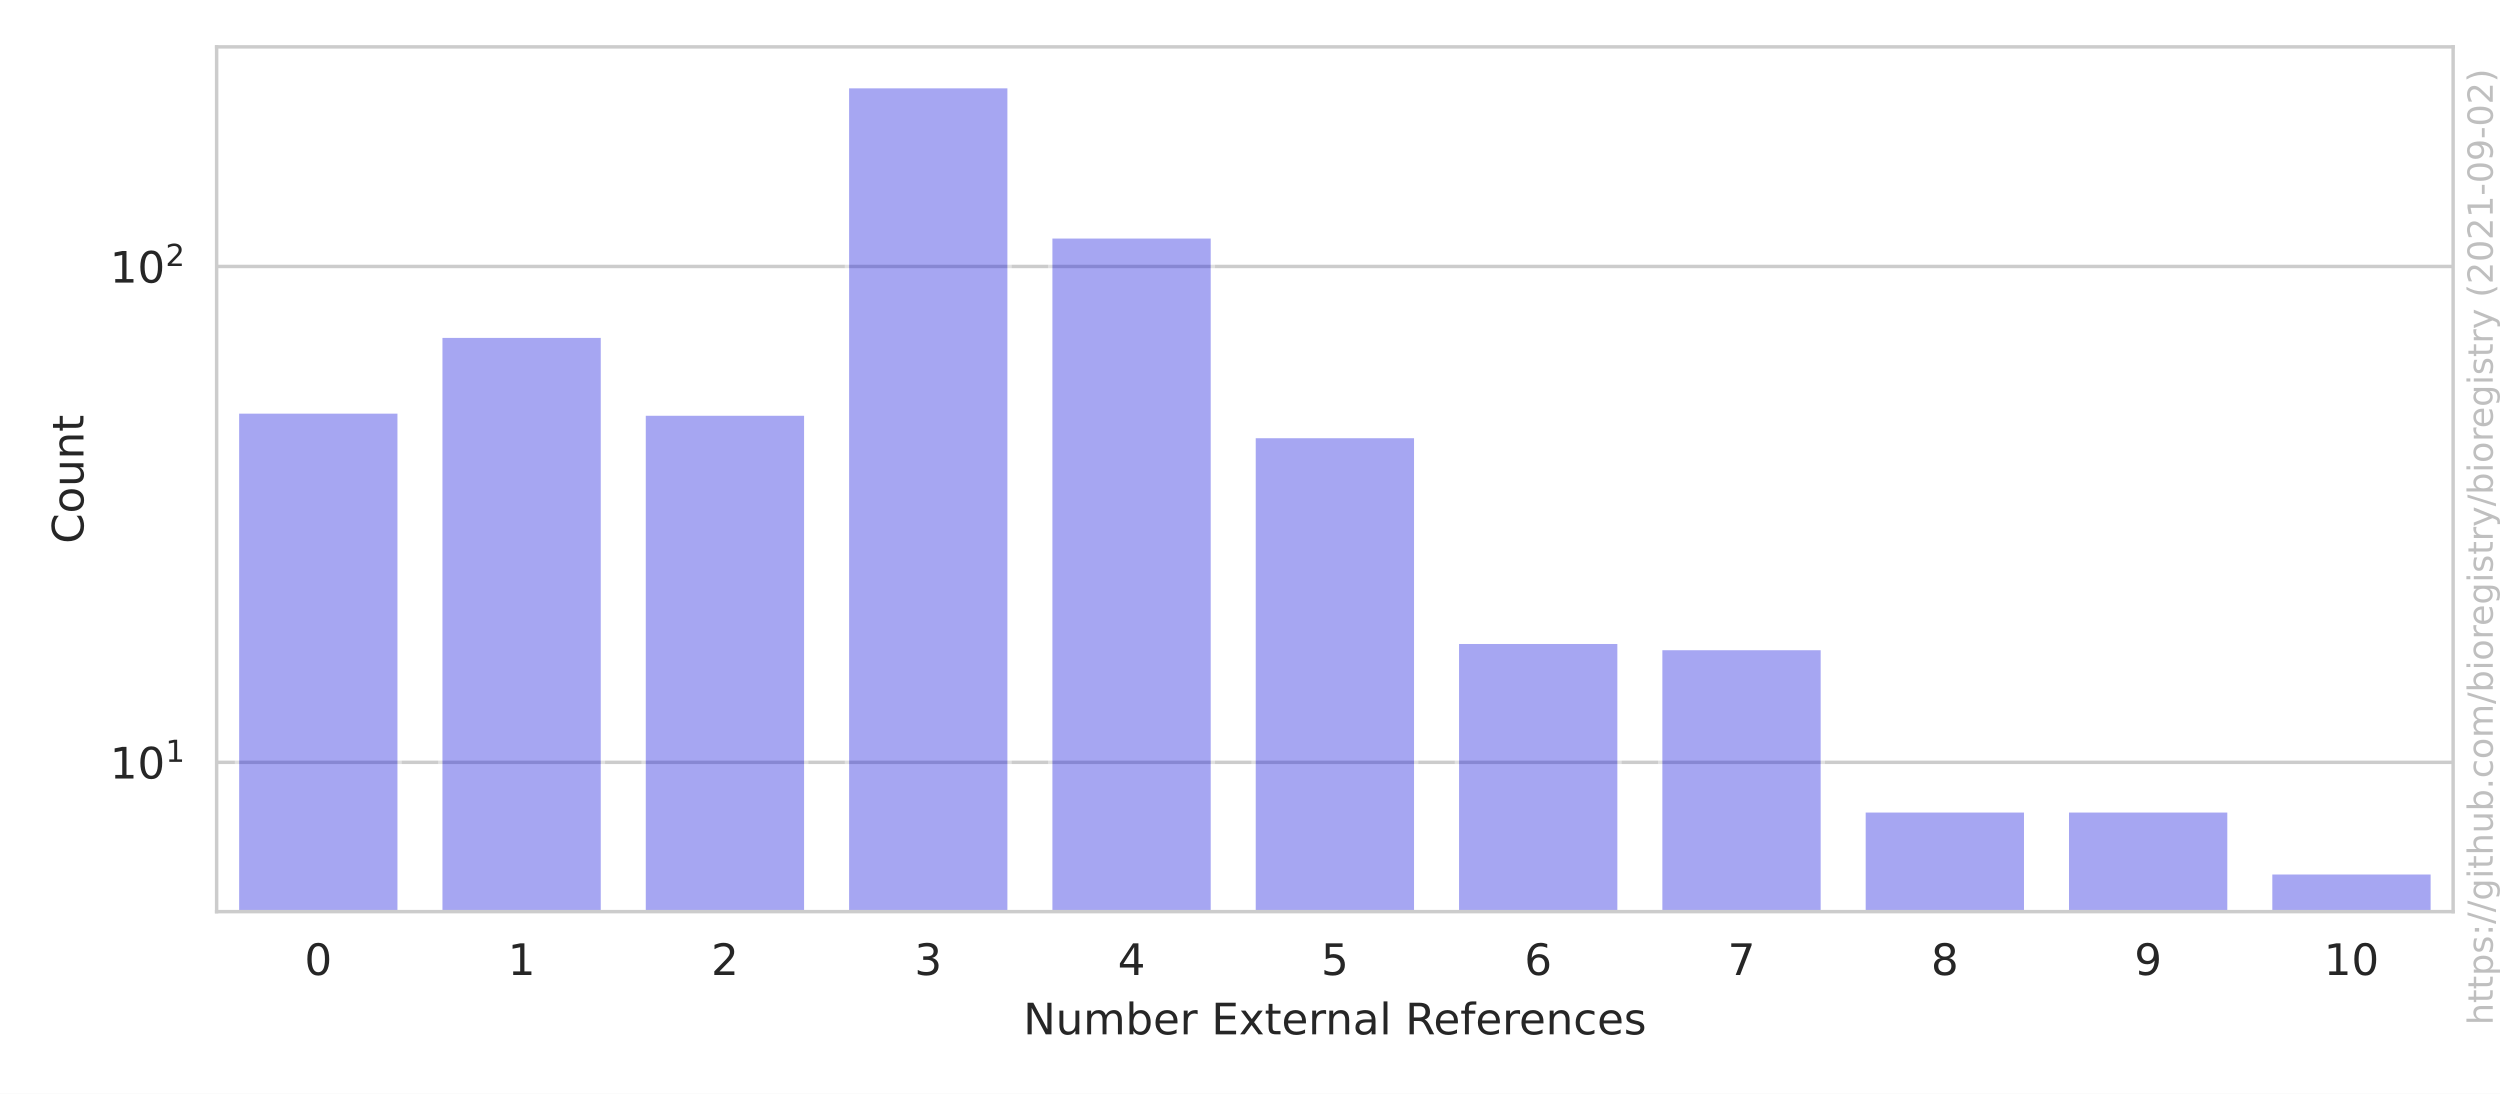
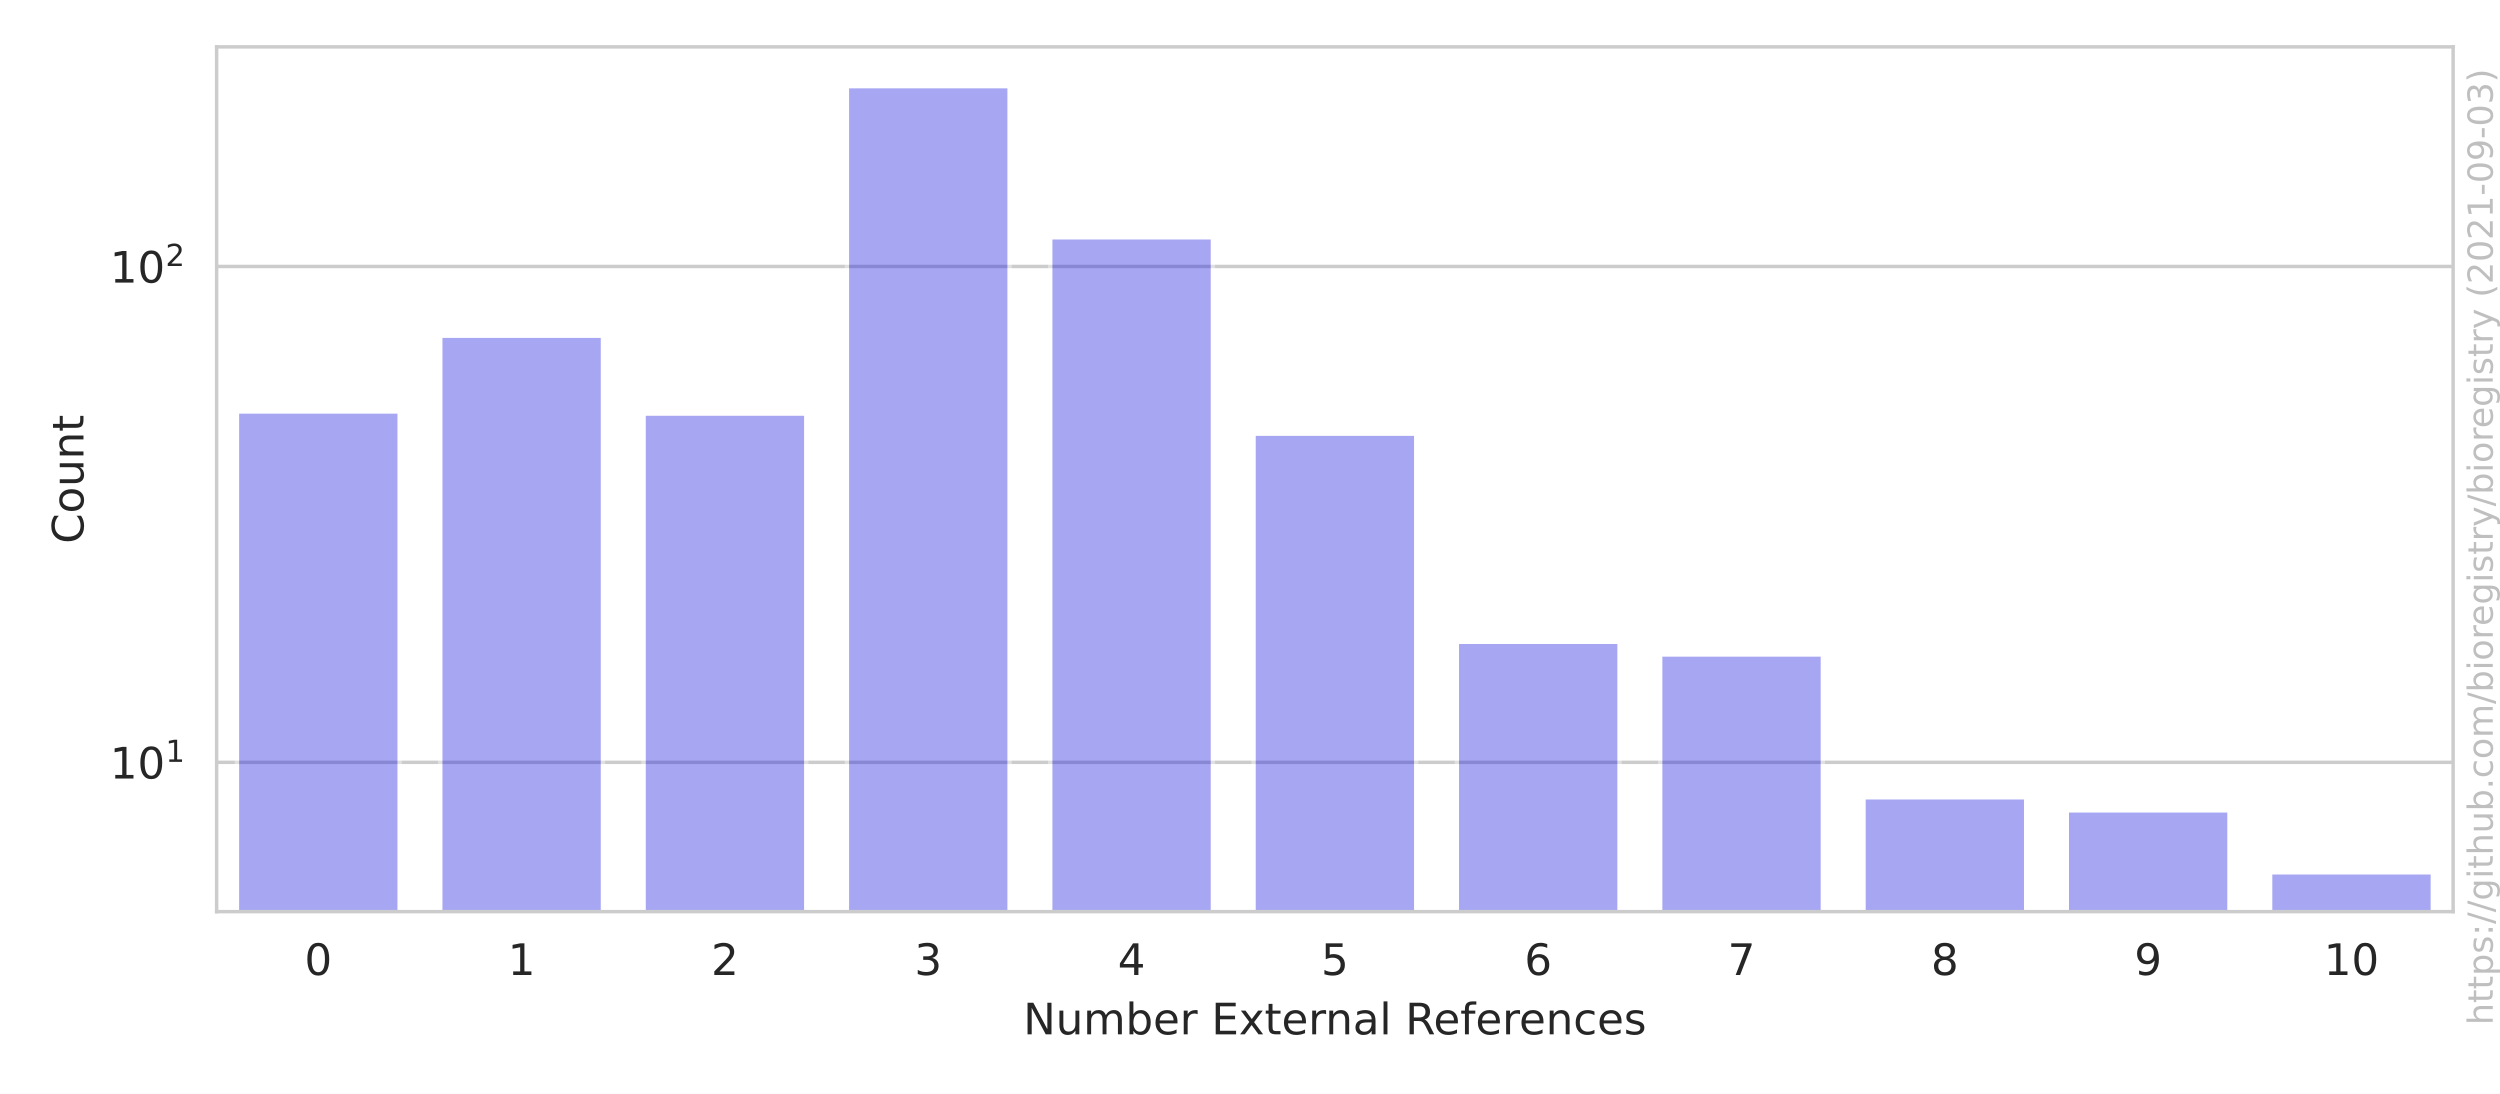
<svg xmlns="http://www.w3.org/2000/svg" xmlns:xlink="http://www.w3.org/1999/xlink" height="252pt" version="1.1" viewBox="0 0 576 252" width="576pt">
  <defs>
    <style type="text/css">*{stroke-linecap:butt;stroke-linejoin:round;}</style>
  </defs>
  <g id="figure_1">
    <g id="patch_1">
      <path d="M 0 252  L 576 252  L 576 0  L 0 0  z " style="fill:#ffffff;" />
    </g>
    <g id="axes_1">
      <g id="patch_2">
        <path d="M 49.913 210.04  L 565.2 210.04  L 565.2 10.8  L 49.913 10.8  z " style="fill:#ffffff;" />
      </g>
      <g id="matplotlib.axis_1">
        <g id="xtick_1">
          <g id="text_1">
            <g style="fill:#262626;" transform="translate(70.15359 224.6384)scale(0.1 -0.1)">
              <defs>
                <path d="M 2034 4250  Q 1547 4250 1301 3770  Q 1056 3291 1056 2328  Q 1056 1369 1301 889  Q 1547 409 2034 409  Q 2525 409 2770 889  Q 3016 1369 3016 2328  Q 3016 3291 2770 3770  Q 2525 4250 2034 4250  z M 2034 4750  Q 2819 4750 3233 4129  Q 3647 3509 3647 2328  Q 3647 1150 3233 529  Q 2819 -91 2034 -91  Q 1250 -91 836 529  Q 422 1150 422 2328  Q 422 3509 836 4129  Q 1250 4750 2034 4750  z " id="DejaVuSans-30" transform="scale(0.015625)" />
              </defs>
              <use xlink:href="#DejaVuSans-30" />
            </g>
          </g>
        </g>
        <g id="xtick_2">
          <g id="text_2">
            <g style="fill:#262626;" transform="translate(116.9979 224.6384)scale(0.1 -0.1)">
              <defs>
                <path d="M 794 531  L 1825 531  L 1825 4091  L 703 3866  L 703 4441  L 1819 4666  L 2450 4666  L 2450 531  L 3481 531  L 3481 0  L 794 0  L 794 531  z " id="DejaVuSans-31" transform="scale(0.015625)" />
              </defs>
              <use xlink:href="#DejaVuSans-31" />
            </g>
          </g>
        </g>
        <g id="xtick_3">
          <g id="text_3">
            <g style="fill:#262626;" transform="translate(163.8422 224.6384)scale(0.1 -0.1)">
              <defs>
                <path d="M 1228 531  L 3431 531  L 3431 0  L 469 0  L 469 531  Q 828 903 1448 1529  Q 2069 2156 2228 2338  Q 2531 2678 2651 2914  Q 2772 3150 2772 3378  Q 2772 3750 2511 3984  Q 2250 4219 1831 4219  Q 1534 4219 1204 4116  Q 875 4013 500 3803  L 500 4441  Q 881 4594 1212 4672  Q 1544 4750 1819 4750  Q 2544 4750 2975 4387  Q 3406 4025 3406 3419  Q 3406 3131 3298 2873  Q 3191 2616 2906 2266  Q 2828 2175 2409 1742  Q 1991 1309 1228 531  z " id="DejaVuSans-32" transform="scale(0.015625)" />
              </defs>
              <use xlink:href="#DejaVuSans-32" />
            </g>
          </g>
        </g>
        <g id="xtick_4">
          <g id="text_4">
            <g style="fill:#262626;" transform="translate(210.6865 224.6384)scale(0.1 -0.1)">
              <defs>
                <path d="M 2597 2516  Q 3050 2419 3304 2112  Q 3559 1806 3559 1356  Q 3559 666 3084 287  Q 2609 -91 1734 -91  Q 1441 -91 1130 -33  Q 819 25 488 141  L 488 750  Q 750 597 1062 519  Q 1375 441 1716 441  Q 2309 441 2620 675  Q 2931 909 2931 1356  Q 2931 1769 2642 2001  Q 2353 2234 1838 2234  L 1294 2234  L 1294 2753  L 1863 2753  Q 2328 2753 2575 2939  Q 2822 3125 2822 3475  Q 2822 3834 2567 4026  Q 2313 4219 1838 4219  Q 1578 4219 1281 4162  Q 984 4106 628 3988  L 628 4550  Q 988 4650 1302 4700  Q 1616 4750 1894 4750  Q 2613 4750 3031 4423  Q 3450 4097 3450 3541  Q 3450 3153 3228 2886  Q 3006 2619 2597 2516  z " id="DejaVuSans-33" transform="scale(0.015625)" />
              </defs>
              <use xlink:href="#DejaVuSans-33" />
            </g>
          </g>
        </g>
        <g id="xtick_5">
          <g id="text_5">
            <g style="fill:#262626;" transform="translate(257.5308 224.6384)scale(0.1 -0.1)">
              <defs>
                <path d="M 2419 4116  L 825 1625  L 2419 1625  L 2419 4116  z M 2253 4666  L 3047 4666  L 3047 1625  L 3713 1625  L 3713 1100  L 3047 1100  L 3047 0  L 2419 0  L 2419 1100  L 313 1100  L 313 1709  L 2253 4666  z " id="DejaVuSans-34" transform="scale(0.015625)" />
              </defs>
              <use xlink:href="#DejaVuSans-34" />
            </g>
          </g>
        </g>
        <g id="xtick_6">
          <g id="text_6">
            <g style="fill:#262626;" transform="translate(304.3751 224.6384)scale(0.1 -0.1)">
              <defs>
                <path d="M 691 4666  L 3169 4666  L 3169 4134  L 1269 4134  L 1269 2991  Q 1406 3038 1543 3061  Q 1681 3084 1819 3084  Q 2600 3084 3056 2656  Q 3513 2228 3513 1497  Q 3513 744 3044 326  Q 2575 -91 1722 -91  Q 1428 -91 1123 -41  Q 819 9 494 109  L 494 744  Q 775 591 1075 516  Q 1375 441 1709 441  Q 2250 441 2565 725  Q 2881 1009 2881 1497  Q 2881 1984 2565 2268  Q 2250 2553 1709 2553  Q 1456 2553 1204 2497  Q 953 2441 691 2322  L 691 4666  z " id="DejaVuSans-35" transform="scale(0.015625)" />
              </defs>
              <use xlink:href="#DejaVuSans-35" />
            </g>
          </g>
        </g>
        <g id="xtick_7">
          <g id="text_7">
            <g style="fill:#262626;" transform="translate(351.2194 224.6384)scale(0.1 -0.1)">
              <defs>
                <path d="M 2113 2584  Q 1688 2584 1439 2293  Q 1191 2003 1191 1497  Q 1191 994 1439 701  Q 1688 409 2113 409  Q 2538 409 2786 701  Q 3034 994 3034 1497  Q 3034 2003 2786 2293  Q 2538 2584 2113 2584  z M 3366 4563  L 3366 3988  Q 3128 4100 2886 4159  Q 2644 4219 2406 4219  Q 1781 4219 1451 3797  Q 1122 3375 1075 2522  Q 1259 2794 1537 2939  Q 1816 3084 2150 3084  Q 2853 3084 3261 2657  Q 3669 2231 3669 1497  Q 3669 778 3244 343  Q 2819 -91 2113 -91  Q 1303 -91 875 529  Q 447 1150 447 2328  Q 447 3434 972 4092  Q 1497 4750 2381 4750  Q 2619 4750 2861 4703  Q 3103 4656 3366 4563  z " id="DejaVuSans-36" transform="scale(0.015625)" />
              </defs>
              <use xlink:href="#DejaVuSans-36" />
            </g>
          </g>
        </g>
        <g id="xtick_8">
          <g id="text_8">
            <g style="fill:#262626;" transform="translate(398.0637 224.6384)scale(0.1 -0.1)">
              <defs>
                <path d="M 525 4666  L 3525 4666  L 3525 4397  L 1831 0  L 1172 0  L 2766 4134  L 525 4134  L 525 4666  z " id="DejaVuSans-37" transform="scale(0.015625)" />
              </defs>
              <use xlink:href="#DejaVuSans-37" />
            </g>
          </g>
        </g>
        <g id="xtick_9">
          <g id="text_9">
            <g style="fill:#262626;" transform="translate(444.908 224.6384)scale(0.1 -0.1)">
              <defs>
                <path d="M 2034 2216  Q 1584 2216 1326 1975  Q 1069 1734 1069 1313  Q 1069 891 1326 650  Q 1584 409 2034 409  Q 2484 409 2743 651  Q 3003 894 3003 1313  Q 3003 1734 2745 1975  Q 2488 2216 2034 2216  z M 1403 2484  Q 997 2584 770 2862  Q 544 3141 544 3541  Q 544 4100 942 4425  Q 1341 4750 2034 4750  Q 2731 4750 3128 4425  Q 3525 4100 3525 3541  Q 3525 3141 3298 2862  Q 3072 2584 2669 2484  Q 3125 2378 3379 2068  Q 3634 1759 3634 1313  Q 3634 634 3220 271  Q 2806 -91 2034 -91  Q 1263 -91 848 271  Q 434 634 434 1313  Q 434 1759 690 2068  Q 947 2378 1403 2484  z M 1172 3481  Q 1172 3119 1398 2916  Q 1625 2713 2034 2713  Q 2441 2713 2670 2916  Q 2900 3119 2900 3481  Q 2900 3844 2670 4047  Q 2441 4250 2034 4250  Q 1625 4250 1398 4047  Q 1172 3844 1172 3481  z " id="DejaVuSans-38" transform="scale(0.015625)" />
              </defs>
              <use xlink:href="#DejaVuSans-38" />
            </g>
          </g>
        </g>
        <g id="xtick_10">
          <g id="text_10">
            <g style="fill:#262626;" transform="translate(491.7523 224.6384)scale(0.1 -0.1)">
              <defs>
                <path d="M 703 97  L 703 672  Q 941 559 1184 500  Q 1428 441 1663 441  Q 2288 441 2617 861  Q 2947 1281 2994 2138  Q 2813 1869 2534 1725  Q 2256 1581 1919 1581  Q 1219 1581 811 2004  Q 403 2428 403 3163  Q 403 3881 828 4315  Q 1253 4750 1959 4750  Q 2769 4750 3195 4129  Q 3622 3509 3622 2328  Q 3622 1225 3098 567  Q 2575 -91 1691 -91  Q 1453 -91 1209 -44  Q 966 3 703 97  z M 1959 2075  Q 2384 2075 2632 2365  Q 2881 2656 2881 3163  Q 2881 3666 2632 3958  Q 2384 4250 1959 4250  Q 1534 4250 1286 3958  Q 1038 3666 1038 3163  Q 1038 2656 1286 2365  Q 1534 2075 1959 2075  z " id="DejaVuSans-39" transform="scale(0.015625)" />
              </defs>
              <use xlink:href="#DejaVuSans-39" />
            </g>
          </g>
        </g>
        <g id="xtick_11">
          <g id="text_11">
            <g style="fill:#262626;" transform="translate(535.4153 224.6384)scale(0.1 -0.1)">
              <use xlink:href="#DejaVuSans-31" />
              <use x="63.623" xlink:href="#DejaVuSans-30" />
            </g>
          </g>
        </g>
        <g id="text_12">
          <g style="fill:#262626;" transform="translate(235.7657 238.3166)scale(0.1 -0.1)">
            <defs>
              <path d="M 628 4666  L 1478 4666  L 3547 763  L 3547 4666  L 4159 4666  L 4159 0  L 3309 0  L 1241 3903  L 1241 0  L 628 0  L 628 4666  z " id="DejaVuSans-4e" transform="scale(0.015625)" />
              <path d="M 544 1381  L 544 3500  L 1119 3500  L 1119 1403  Q 1119 906 1312 657  Q 1506 409 1894 409  Q 2359 409 2629 706  Q 2900 1003 2900 1516  L 2900 3500  L 3475 3500  L 3475 0  L 2900 0  L 2900 538  Q 2691 219 2414 64  Q 2138 -91 1772 -91  Q 1169 -91 856 284  Q 544 659 544 1381  z M 1991 3584  L 1991 3584  z " id="DejaVuSans-75" transform="scale(0.015625)" />
              <path d="M 3328 2828  Q 3544 3216 3844 3400  Q 4144 3584 4550 3584  Q 5097 3584 5394 3201  Q 5691 2819 5691 2113  L 5691 0  L 5113 0  L 5113 2094  Q 5113 2597 4934 2840  Q 4756 3084 4391 3084  Q 3944 3084 3684 2787  Q 3425 2491 3425 1978  L 3425 0  L 2847 0  L 2847 2094  Q 2847 2600 2669 2842  Q 2491 3084 2119 3084  Q 1678 3084 1418 2786  Q 1159 2488 1159 1978  L 1159 0  L 581 0  L 581 3500  L 1159 3500  L 1159 2956  Q 1356 3278 1631 3431  Q 1906 3584 2284 3584  Q 2666 3584 2933 3390  Q 3200 3197 3328 2828  z " id="DejaVuSans-6d" transform="scale(0.015625)" />
              <path d="M 3116 1747  Q 3116 2381 2855 2742  Q 2594 3103 2138 3103  Q 1681 3103 1420 2742  Q 1159 2381 1159 1747  Q 1159 1113 1420 752  Q 1681 391 2138 391  Q 2594 391 2855 752  Q 3116 1113 3116 1747  z M 1159 2969  Q 1341 3281 1617 3432  Q 1894 3584 2278 3584  Q 2916 3584 3314 3078  Q 3713 2572 3713 1747  Q 3713 922 3314 415  Q 2916 -91 2278 -91  Q 1894 -91 1617 61  Q 1341 213 1159 525  L 1159 0  L 581 0  L 581 4863  L 1159 4863  L 1159 2969  z " id="DejaVuSans-62" transform="scale(0.015625)" />
              <path d="M 3597 1894  L 3597 1613  L 953 1613  Q 991 1019 1311 708  Q 1631 397 2203 397  Q 2534 397 2845 478  Q 3156 559 3463 722  L 3463 178  Q 3153 47 2828 -22  Q 2503 -91 2169 -91  Q 1331 -91 842 396  Q 353 884 353 1716  Q 353 2575 817 3079  Q 1281 3584 2069 3584  Q 2775 3584 3186 3129  Q 3597 2675 3597 1894  z M 3022 2063  Q 3016 2534 2758 2815  Q 2500 3097 2075 3097  Q 1594 3097 1305 2825  Q 1016 2553 972 2059  L 3022 2063  z " id="DejaVuSans-65" transform="scale(0.015625)" />
              <path d="M 2631 2963  Q 2534 3019 2420 3045  Q 2306 3072 2169 3072  Q 1681 3072 1420 2755  Q 1159 2438 1159 1844  L 1159 0  L 581 0  L 581 3500  L 1159 3500  L 1159 2956  Q 1341 3275 1631 3429  Q 1922 3584 2338 3584  Q 2397 3584 2469 3576  Q 2541 3569 2628 3553  L 2631 2963  z " id="DejaVuSans-72" transform="scale(0.015625)" />
              <path id="DejaVuSans-20" transform="scale(0.015625)" />
              <path d="M 628 4666  L 3578 4666  L 3578 4134  L 1259 4134  L 1259 2753  L 3481 2753  L 3481 2222  L 1259 2222  L 1259 531  L 3634 531  L 3634 0  L 628 0  L 628 4666  z " id="DejaVuSans-45" transform="scale(0.015625)" />
              <path d="M 3513 3500  L 2247 1797  L 3578 0  L 2900 0  L 1881 1375  L 863 0  L 184 0  L 1544 1831  L 300 3500  L 978 3500  L 1906 2253  L 2834 3500  L 3513 3500  z " id="DejaVuSans-78" transform="scale(0.015625)" />
              <path d="M 1172 4494  L 1172 3500  L 2356 3500  L 2356 3053  L 1172 3053  L 1172 1153  Q 1172 725 1289 603  Q 1406 481 1766 481  L 2356 481  L 2356 0  L 1766 0  Q 1100 0 847 248  Q 594 497 594 1153  L 594 3053  L 172 3053  L 172 3500  L 594 3500  L 594 4494  L 1172 4494  z " id="DejaVuSans-74" transform="scale(0.015625)" />
              <path d="M 3513 2113  L 3513 0  L 2938 0  L 2938 2094  Q 2938 2591 2744 2837  Q 2550 3084 2163 3084  Q 1697 3084 1428 2787  Q 1159 2491 1159 1978  L 1159 0  L 581 0  L 581 3500  L 1159 3500  L 1159 2956  Q 1366 3272 1645 3428  Q 1925 3584 2291 3584  Q 2894 3584 3203 3211  Q 3513 2838 3513 2113  z " id="DejaVuSans-6e" transform="scale(0.015625)" />
              <path d="M 2194 1759  Q 1497 1759 1228 1600  Q 959 1441 959 1056  Q 959 750 1161 570  Q 1363 391 1709 391  Q 2188 391 2477 730  Q 2766 1069 2766 1631  L 2766 1759  L 2194 1759  z M 3341 1997  L 3341 0  L 2766 0  L 2766 531  Q 2569 213 2275 61  Q 1981 -91 1556 -91  Q 1019 -91 701 211  Q 384 513 384 1019  Q 384 1609 779 1909  Q 1175 2209 1959 2209  L 2766 2209  L 2766 2266  Q 2766 2663 2505 2880  Q 2244 3097 1772 3097  Q 1472 3097 1187 3025  Q 903 2953 641 2809  L 641 3341  Q 956 3463 1253 3523  Q 1550 3584 1831 3584  Q 2591 3584 2966 3190  Q 3341 2797 3341 1997  z " id="DejaVuSans-61" transform="scale(0.015625)" />
              <path d="M 603 4863  L 1178 4863  L 1178 0  L 603 0  L 603 4863  z " id="DejaVuSans-6c" transform="scale(0.015625)" />
              <path d="M 2841 2188  Q 3044 2119 3236 1894  Q 3428 1669 3622 1275  L 4263 0  L 3584 0  L 2988 1197  Q 2756 1666 2539 1819  Q 2322 1972 1947 1972  L 1259 1972  L 1259 0  L 628 0  L 628 4666  L 2053 4666  Q 2853 4666 3247 4331  Q 3641 3997 3641 3322  Q 3641 2881 3436 2590  Q 3231 2300 2841 2188  z M 1259 4147  L 1259 2491  L 2053 2491  Q 2509 2491 2742 2702  Q 2975 2913 2975 3322  Q 2975 3731 2742 3939  Q 2509 4147 2053 4147  L 1259 4147  z " id="DejaVuSans-52" transform="scale(0.015625)" />
              <path d="M 2375 4863  L 2375 4384  L 1825 4384  Q 1516 4384 1395 4259  Q 1275 4134 1275 3809  L 1275 3500  L 2222 3500  L 2222 3053  L 1275 3053  L 1275 0  L 697 0  L 697 3053  L 147 3053  L 147 3500  L 697 3500  L 697 3744  Q 697 4328 969 4595  Q 1241 4863 1831 4863  L 2375 4863  z " id="DejaVuSans-66" transform="scale(0.015625)" />
              <path d="M 3122 3366  L 3122 2828  Q 2878 2963 2633 3030  Q 2388 3097 2138 3097  Q 1578 3097 1268 2742  Q 959 2388 959 1747  Q 959 1106 1268 751  Q 1578 397 2138 397  Q 2388 397 2633 464  Q 2878 531 3122 666  L 3122 134  Q 2881 22 2623 -34  Q 2366 -91 2075 -91  Q 1284 -91 818 406  Q 353 903 353 1747  Q 353 2603 823 3093  Q 1294 3584 2113 3584  Q 2378 3584 2631 3529  Q 2884 3475 3122 3366  z " id="DejaVuSans-63" transform="scale(0.015625)" />
              <path d="M 2834 3397  L 2834 2853  Q 2591 2978 2328 3040  Q 2066 3103 1784 3103  Q 1356 3103 1142 2972  Q 928 2841 928 2578  Q 928 2378 1081 2264  Q 1234 2150 1697 2047  L 1894 2003  Q 2506 1872 2764 1633  Q 3022 1394 3022 966  Q 3022 478 2636 193  Q 2250 -91 1575 -91  Q 1294 -91 989 -36  Q 684 19 347 128  L 347 722  Q 666 556 975 473  Q 1284 391 1588 391  Q 1994 391 2212 530  Q 2431 669 2431 922  Q 2431 1156 2273 1281  Q 2116 1406 1581 1522  L 1381 1569  Q 847 1681 609 1914  Q 372 2147 372 2553  Q 372 3047 722 3315  Q 1072 3584 1716 3584  Q 2034 3584 2315 3537  Q 2597 3491 2834 3397  z " id="DejaVuSans-73" transform="scale(0.015625)" />
            </defs>
            <use xlink:href="#DejaVuSans-4e" />
            <use x="74.805" xlink:href="#DejaVuSans-75" />
            <use x="138.184" xlink:href="#DejaVuSans-6d" />
            <use x="235.596" xlink:href="#DejaVuSans-62" />
            <use x="299.072" xlink:href="#DejaVuSans-65" />
            <use x="360.596" xlink:href="#DejaVuSans-72" />
            <use x="401.709" xlink:href="#DejaVuSans-20" />
            <use x="433.496" xlink:href="#DejaVuSans-45" />
            <use x="496.68" xlink:href="#DejaVuSans-78" />
            <use x="555.859" xlink:href="#DejaVuSans-74" />
            <use x="595.068" xlink:href="#DejaVuSans-65" />
            <use x="656.592" xlink:href="#DejaVuSans-72" />
            <use x="695.955" xlink:href="#DejaVuSans-6e" />
            <use x="759.334" xlink:href="#DejaVuSans-61" />
            <use x="820.613" xlink:href="#DejaVuSans-6c" />
            <use x="848.396" xlink:href="#DejaVuSans-20" />
            <use x="880.184" xlink:href="#DejaVuSans-52" />
            <use x="945.166" xlink:href="#DejaVuSans-65" />
            <use x="1006.689" xlink:href="#DejaVuSans-66" />
            <use x="1041.895" xlink:href="#DejaVuSans-65" />
            <use x="1103.418" xlink:href="#DejaVuSans-72" />
            <use x="1142.281" xlink:href="#DejaVuSans-65" />
            <use x="1203.805" xlink:href="#DejaVuSans-6e" />
            <use x="1267.184" xlink:href="#DejaVuSans-63" />
            <use x="1322.164" xlink:href="#DejaVuSans-65" />
            <use x="1383.688" xlink:href="#DejaVuSans-73" />
          </g>
        </g>
      </g>
      <g id="matplotlib.axis_2">
        <g id="ytick_1">
          <g id="line2d_1">
            <path clip-path="url(#p1737fb0132)" d="M 49.913 175.639  L 565.2 175.639  " style="fill:none;stroke:#cccccc;stroke-linecap:round;stroke-width:0.8;" />
          </g>
          <g id="text_13">
            <g style="fill:#262626;" transform="translate(25.31268 179.4383)scale(0.1 -0.1)">
              <use transform="translate(0 0.684375)" xlink:href="#DejaVuSans-31" />
              <use transform="translate(63.62305 0.684375)" xlink:href="#DejaVuSans-30" />
              <use transform="translate(128.2031 38.96563)scale(0.7)" xlink:href="#DejaVuSans-31" />
            </g>
          </g>
        </g>
        <g id="ytick_2">
          <g id="line2d_2">
            <path clip-path="url(#p1737fb0132)" d="M 49.913 61.396  L 565.2 61.396  " style="fill:none;stroke:#cccccc;stroke-linecap:round;stroke-width:0.8;" />
          </g>
          <g id="text_14">
            <g style="fill:#262626;" transform="translate(25.31268 65.19559)scale(0.1 -0.1)">
              <use transform="translate(0 0.765625)" xlink:href="#DejaVuSans-31" />
              <use transform="translate(63.62305 0.765625)" xlink:href="#DejaVuSans-30" />
              <use transform="translate(128.2031 39.04688)scale(0.7)" xlink:href="#DejaVuSans-32" />
            </g>
          </g>
        </g>
        <g id="ytick_3" />
        <g id="ytick_4" />
        <g id="ytick_5" />
        <g id="ytick_6" />
        <g id="ytick_7" />
        <g id="ytick_8" />
        <g id="ytick_9" />
        <g id="ytick_10" />
        <g id="ytick_11" />
        <g id="ytick_12" />
        <g id="ytick_13" />
        <g id="ytick_14" />
        <g id="ytick_15" />
        <g id="ytick_16" />
        <g id="text_15">
          <g style="fill:#262626;" transform="translate(19.233 125.2684)rotate(-90)scale(0.1 -0.1)">
            <defs>
              <path d="M 4122 4306  L 4122 3641  Q 3803 3938 3442 4084  Q 3081 4231 2675 4231  Q 1875 4231 1450 3742  Q 1025 3253 1025 2328  Q 1025 1406 1450 917  Q 1875 428 2675 428  Q 3081 428 3442 575  Q 3803 722 4122 1019  L 4122 359  Q 3791 134 3420 21  Q 3050 -91 2638 -91  Q 1578 -91 968 557  Q 359 1206 359 2328  Q 359 3453 968 4101  Q 1578 4750 2638 4750  Q 3056 4750 3426 4639  Q 3797 4528 4122 4306  z " id="DejaVuSans-43" transform="scale(0.015625)" />
              <path d="M 1959 3097  Q 1497 3097 1228 2736  Q 959 2375 959 1747  Q 959 1119 1226 758  Q 1494 397 1959 397  Q 2419 397 2687 759  Q 2956 1122 2956 1747  Q 2956 2369 2687 2733  Q 2419 3097 1959 3097  z M 1959 3584  Q 2709 3584 3137 3096  Q 3566 2609 3566 1747  Q 3566 888 3137 398  Q 2709 -91 1959 -91  Q 1206 -91 779 398  Q 353 888 353 1747  Q 353 2609 779 3096  Q 1206 3584 1959 3584  z " id="DejaVuSans-6f" transform="scale(0.015625)" />
            </defs>
            <use xlink:href="#DejaVuSans-43" />
            <use x="69.824" xlink:href="#DejaVuSans-6f" />
            <use x="131.006" xlink:href="#DejaVuSans-75" />
            <use x="194.385" xlink:href="#DejaVuSans-6e" />
            <use x="257.764" xlink:href="#DejaVuSans-74" />
          </g>
        </g>
      </g>
      <g id="patch_3">
        <path clip-path="url(#p1737fb0132)" d="M 54.597 114532.555  L 92.073 114532.555  L 92.073 94.804  L 54.597 94.804  z " style="fill:#2020df;opacity:0.4;stroke:#ffffff;stroke-linejoin:miter;" />
      </g>
      <g id="patch_4">
        <path clip-path="url(#p1737fb0132)" d="M 101.441 114532.555  L 138.917 114532.555  L 138.917 77.352  L 101.441 77.352  z " style="fill:#2020df;opacity:0.4;stroke:#ffffff;stroke-linejoin:miter;" />
      </g>
      <g id="patch_5">
        <path clip-path="url(#p1737fb0132)" d="M 148.286 114532.555  L 185.761 114532.555  L 185.761 95.293  L 148.286 95.293  z " style="fill:#2020df;opacity:0.4;stroke:#ffffff;stroke-linejoin:miter;" />
      </g>
      <g id="patch_6">
        <path clip-path="url(#p1737fb0132)" d="M 195.13 114532.555  L 232.605 114532.555  L 232.605 19.856  L 195.13 19.856  z " style="fill:#2020df;opacity:0.4;stroke:#ffffff;stroke-linejoin:miter;" />
      </g>
      <g id="patch_7">
-         <path clip-path="url(#p1737fb0132)" d="M 241.974 114532.555  L 279.45 114532.555  L 279.45 54.462  L 241.974 54.462  z " style="fill:#2020df;opacity:0.4;stroke:#ffffff;stroke-linejoin:miter;" />
+         <path clip-path="url(#p1737fb0132)" d="M 241.974 114532.555  L 279.45 114532.555  L 279.45 54.678  L 241.974 54.678  z " style="fill:#2020df;opacity:0.4;stroke:#ffffff;stroke-linejoin:miter;" />
      </g>
      <g id="patch_8">
-         <path clip-path="url(#p1737fb0132)" d="M 288.819 114532.555  L 326.294 114532.555  L 326.294 100.466  L 288.819 100.466  z " style="fill:#2020df;opacity:0.4;stroke:#ffffff;stroke-linejoin:miter;" />
+         <path clip-path="url(#p1737fb0132)" d="M 288.819 114532.555  L 326.294 114532.555  L 326.294 99.924  L 288.819 99.924  z " style="fill:#2020df;opacity:0.4;stroke:#ffffff;stroke-linejoin:miter;" />
      </g>
      <g id="patch_9">
        <path clip-path="url(#p1737fb0132)" d="M 335.663 114532.555  L 373.138 114532.555  L 373.138 147.874  L 335.663 147.874  z " style="fill:#2020df;opacity:0.4;stroke:#ffffff;stroke-linejoin:miter;" />
      </g>
      <g id="patch_10">
-         <path clip-path="url(#p1737fb0132)" d="M 382.507 114532.555  L 419.983 114532.555  L 419.983 149.312  L 382.507 149.312  z " style="fill:#2020df;opacity:0.4;stroke:#ffffff;stroke-linejoin:miter;" />
+         <path clip-path="url(#p1737fb0132)" d="M 382.507 114532.555  L 419.983 114532.555  L 419.983 150.793  L 382.507 150.793  z " style="fill:#2020df;opacity:0.4;stroke:#ffffff;stroke-linejoin:miter;" />
      </g>
      <g id="patch_11">
-         <path clip-path="url(#p1737fb0132)" d="M 429.352 114532.555  L 466.827 114532.555  L 466.827 186.71  L 429.352 186.71  z " style="fill:#2020df;opacity:0.4;stroke:#ffffff;stroke-linejoin:miter;" />
+         <path clip-path="url(#p1737fb0132)" d="M 429.352 114532.555  L 466.827 114532.555  L 466.827 183.702  L 429.352 183.702  z " style="fill:#2020df;opacity:0.4;stroke:#ffffff;stroke-linejoin:miter;" />
      </g>
      <g id="patch_12">
        <path clip-path="url(#p1737fb0132)" d="M 476.196 114532.555  L 513.671 114532.555  L 513.671 186.71  L 476.196 186.71  z " style="fill:#2020df;opacity:0.4;stroke:#ffffff;stroke-linejoin:miter;" />
      </g>
      <g id="patch_13">
        <path clip-path="url(#p1737fb0132)" d="M 523.04 114532.555  L 560.516 114532.555  L 560.516 200.984  L 523.04 200.984  z " style="fill:#2020df;opacity:0.4;stroke:#ffffff;stroke-linejoin:miter;" />
      </g>
      <g id="patch_14">
        <path d="M 49.913 210.04  L 49.913 10.8  " style="fill:none;stroke:#cccccc;stroke-linecap:square;stroke-linejoin:miter;stroke-width:0.8;" />
      </g>
      <g id="patch_15">
        <path d="M 565.2 210.04  L 565.2 10.8  " style="fill:none;stroke:#cccccc;stroke-linecap:square;stroke-linejoin:miter;stroke-width:0.8;" />
      </g>
      <g id="patch_16">
        <path d="M 49.913 210.04  L 565.2 210.04  " style="fill:none;stroke:#cccccc;stroke-linecap:square;stroke-linejoin:miter;stroke-width:0.8;" />
      </g>
      <g id="patch_17">
        <path d="M 49.913 10.8  L 565.2 10.8  " style="fill:none;stroke:#cccccc;stroke-linecap:square;stroke-linejoin:miter;stroke-width:0.8;" />
      </g>
    </g>
    <g id="text_16">
      <g style="fill:#808080;opacity:0.5;" transform="translate(574.3362 236.1694)rotate(-90)scale(0.08 -0.08)">
        <defs>
          <path d="M 3513 2113  L 3513 0  L 2938 0  L 2938 2094  Q 2938 2591 2744 2837  Q 2550 3084 2163 3084  Q 1697 3084 1428 2787  Q 1159 2491 1159 1978  L 1159 0  L 581 0  L 581 4863  L 1159 4863  L 1159 2956  Q 1366 3272 1645 3428  Q 1925 3584 2291 3584  Q 2894 3584 3203 3211  Q 3513 2838 3513 2113  z " id="DejaVuSans-68" transform="scale(0.015625)" />
          <path d="M 1159 525  L 1159 -1331  L 581 -1331  L 581 3500  L 1159 3500  L 1159 2969  Q 1341 3281 1617 3432  Q 1894 3584 2278 3584  Q 2916 3584 3314 3078  Q 3713 2572 3713 1747  Q 3713 922 3314 415  Q 2916 -91 2278 -91  Q 1894 -91 1617 61  Q 1341 213 1159 525  z M 3116 1747  Q 3116 2381 2855 2742  Q 2594 3103 2138 3103  Q 1681 3103 1420 2742  Q 1159 2381 1159 1747  Q 1159 1113 1420 752  Q 1681 391 2138 391  Q 2594 391 2855 752  Q 3116 1113 3116 1747  z " id="DejaVuSans-70" transform="scale(0.015625)" />
          <path d="M 750 794  L 1409 794  L 1409 0  L 750 0  L 750 794  z M 750 3309  L 1409 3309  L 1409 2516  L 750 2516  L 750 3309  z " id="DejaVuSans-3a" transform="scale(0.015625)" />
          <path d="M 1625 4666  L 2156 4666  L 531 -594  L 0 -594  L 1625 4666  z " id="DejaVuSans-2f" transform="scale(0.015625)" />
          <path d="M 2906 1791  Q 2906 2416 2648 2759  Q 2391 3103 1925 3103  Q 1463 3103 1205 2759  Q 947 2416 947 1791  Q 947 1169 1205 825  Q 1463 481 1925 481  Q 2391 481 2648 825  Q 2906 1169 2906 1791  z M 3481 434  Q 3481 -459 3084 -895  Q 2688 -1331 1869 -1331  Q 1566 -1331 1297 -1286  Q 1028 -1241 775 -1147  L 775 -588  Q 1028 -725 1275 -790  Q 1522 -856 1778 -856  Q 2344 -856 2625 -561  Q 2906 -266 2906 331  L 2906 616  Q 2728 306 2450 153  Q 2172 0 1784 0  Q 1141 0 747 490  Q 353 981 353 1791  Q 353 2603 747 3093  Q 1141 3584 1784 3584  Q 2172 3584 2450 3431  Q 2728 3278 2906 2969  L 2906 3500  L 3481 3500  L 3481 434  z " id="DejaVuSans-67" transform="scale(0.015625)" />
          <path d="M 603 3500  L 1178 3500  L 1178 0  L 603 0  L 603 3500  z M 603 4863  L 1178 4863  L 1178 4134  L 603 4134  L 603 4863  z " id="DejaVuSans-69" transform="scale(0.015625)" />
          <path d="M 684 794  L 1344 794  L 1344 0  L 684 0  L 684 794  z " id="DejaVuSans-2e" transform="scale(0.015625)" />
          <path d="M 2059 -325  Q 1816 -950 1584 -1140  Q 1353 -1331 966 -1331  L 506 -1331  L 506 -850  L 844 -850  Q 1081 -850 1212 -737  Q 1344 -625 1503 -206  L 1606 56  L 191 3500  L 800 3500  L 1894 763  L 2988 3500  L 3597 3500  L 2059 -325  z " id="DejaVuSans-79" transform="scale(0.015625)" />
          <path d="M 1984 4856  Q 1566 4138 1362 3434  Q 1159 2731 1159 2009  Q 1159 1288 1364 580  Q 1569 -128 1984 -844  L 1484 -844  Q 1016 -109 783 600  Q 550 1309 550 2009  Q 550 2706 781 3412  Q 1013 4119 1484 4856  L 1984 4856  z " id="DejaVuSans-28" transform="scale(0.015625)" />
          <path d="M 313 2009  L 1997 2009  L 1997 1497  L 313 1497  L 313 2009  z " id="DejaVuSans-2d" transform="scale(0.015625)" />
          <path d="M 513 4856  L 1013 4856  Q 1481 4119 1714 3412  Q 1947 2706 1947 2009  Q 1947 1309 1714 600  Q 1481 -109 1013 -844  L 513 -844  Q 928 -128 1133 580  Q 1338 1288 1338 2009  Q 1338 2731 1133 3434  Q 928 4138 513 4856  z " id="DejaVuSans-29" transform="scale(0.015625)" />
        </defs>
        <use xlink:href="#DejaVuSans-68" />
        <use x="63.379" xlink:href="#DejaVuSans-74" />
        <use x="102.588" xlink:href="#DejaVuSans-74" />
        <use x="141.797" xlink:href="#DejaVuSans-70" />
        <use x="205.273" xlink:href="#DejaVuSans-73" />
        <use x="257.373" xlink:href="#DejaVuSans-3a" />
        <use x="291.064" xlink:href="#DejaVuSans-2f" />
        <use x="324.756" xlink:href="#DejaVuSans-2f" />
        <use x="358.447" xlink:href="#DejaVuSans-67" />
        <use x="421.924" xlink:href="#DejaVuSans-69" />
        <use x="449.707" xlink:href="#DejaVuSans-74" />
        <use x="488.916" xlink:href="#DejaVuSans-68" />
        <use x="552.295" xlink:href="#DejaVuSans-75" />
        <use x="615.674" xlink:href="#DejaVuSans-62" />
        <use x="679.15" xlink:href="#DejaVuSans-2e" />
        <use x="710.938" xlink:href="#DejaVuSans-63" />
        <use x="765.918" xlink:href="#DejaVuSans-6f" />
        <use x="827.1" xlink:href="#DejaVuSans-6d" />
        <use x="924.512" xlink:href="#DejaVuSans-2f" />
        <use x="958.203" xlink:href="#DejaVuSans-62" />
        <use x="1021.68" xlink:href="#DejaVuSans-69" />
        <use x="1049.463" xlink:href="#DejaVuSans-6f" />
        <use x="1110.645" xlink:href="#DejaVuSans-72" />
        <use x="1149.508" xlink:href="#DejaVuSans-65" />
        <use x="1211.031" xlink:href="#DejaVuSans-67" />
        <use x="1274.508" xlink:href="#DejaVuSans-69" />
        <use x="1302.291" xlink:href="#DejaVuSans-73" />
        <use x="1354.391" xlink:href="#DejaVuSans-74" />
        <use x="1393.6" xlink:href="#DejaVuSans-72" />
        <use x="1434.713" xlink:href="#DejaVuSans-79" />
        <use x="1493.893" xlink:href="#DejaVuSans-2f" />
        <use x="1527.584" xlink:href="#DejaVuSans-62" />
        <use x="1591.061" xlink:href="#DejaVuSans-69" />
        <use x="1618.844" xlink:href="#DejaVuSans-6f" />
        <use x="1680.025" xlink:href="#DejaVuSans-72" />
        <use x="1718.889" xlink:href="#DejaVuSans-65" />
        <use x="1780.412" xlink:href="#DejaVuSans-67" />
        <use x="1843.889" xlink:href="#DejaVuSans-69" />
        <use x="1871.672" xlink:href="#DejaVuSans-73" />
        <use x="1923.771" xlink:href="#DejaVuSans-74" />
        <use x="1962.98" xlink:href="#DejaVuSans-72" />
        <use x="2004.094" xlink:href="#DejaVuSans-79" />
        <use x="2063.273" xlink:href="#DejaVuSans-20" />
        <use x="2095.061" xlink:href="#DejaVuSans-28" />
        <use x="2134.074" xlink:href="#DejaVuSans-32" />
        <use x="2197.697" xlink:href="#DejaVuSans-30" />
        <use x="2261.32" xlink:href="#DejaVuSans-32" />
        <use x="2324.943" xlink:href="#DejaVuSans-31" />
        <use x="2388.566" xlink:href="#DejaVuSans-2d" />
        <use x="2424.65" xlink:href="#DejaVuSans-30" />
        <use x="2488.273" xlink:href="#DejaVuSans-39" />
        <use x="2551.896" xlink:href="#DejaVuSans-2d" />
        <use x="2587.98" xlink:href="#DejaVuSans-30" />
-         <use x="2651.604" xlink:href="#DejaVuSans-32" />
+         <use x="2651.604" xlink:href="#DejaVuSans-33" />
        <use x="2715.227" xlink:href="#DejaVuSans-29" />
      </g>
    </g>
  </g>
  <defs>
    <clipPath id="p1737fb0132">
      <rect height="199.24" width="515.287" x="49.913" y="10.8" />
    </clipPath>
  </defs>
</svg>
